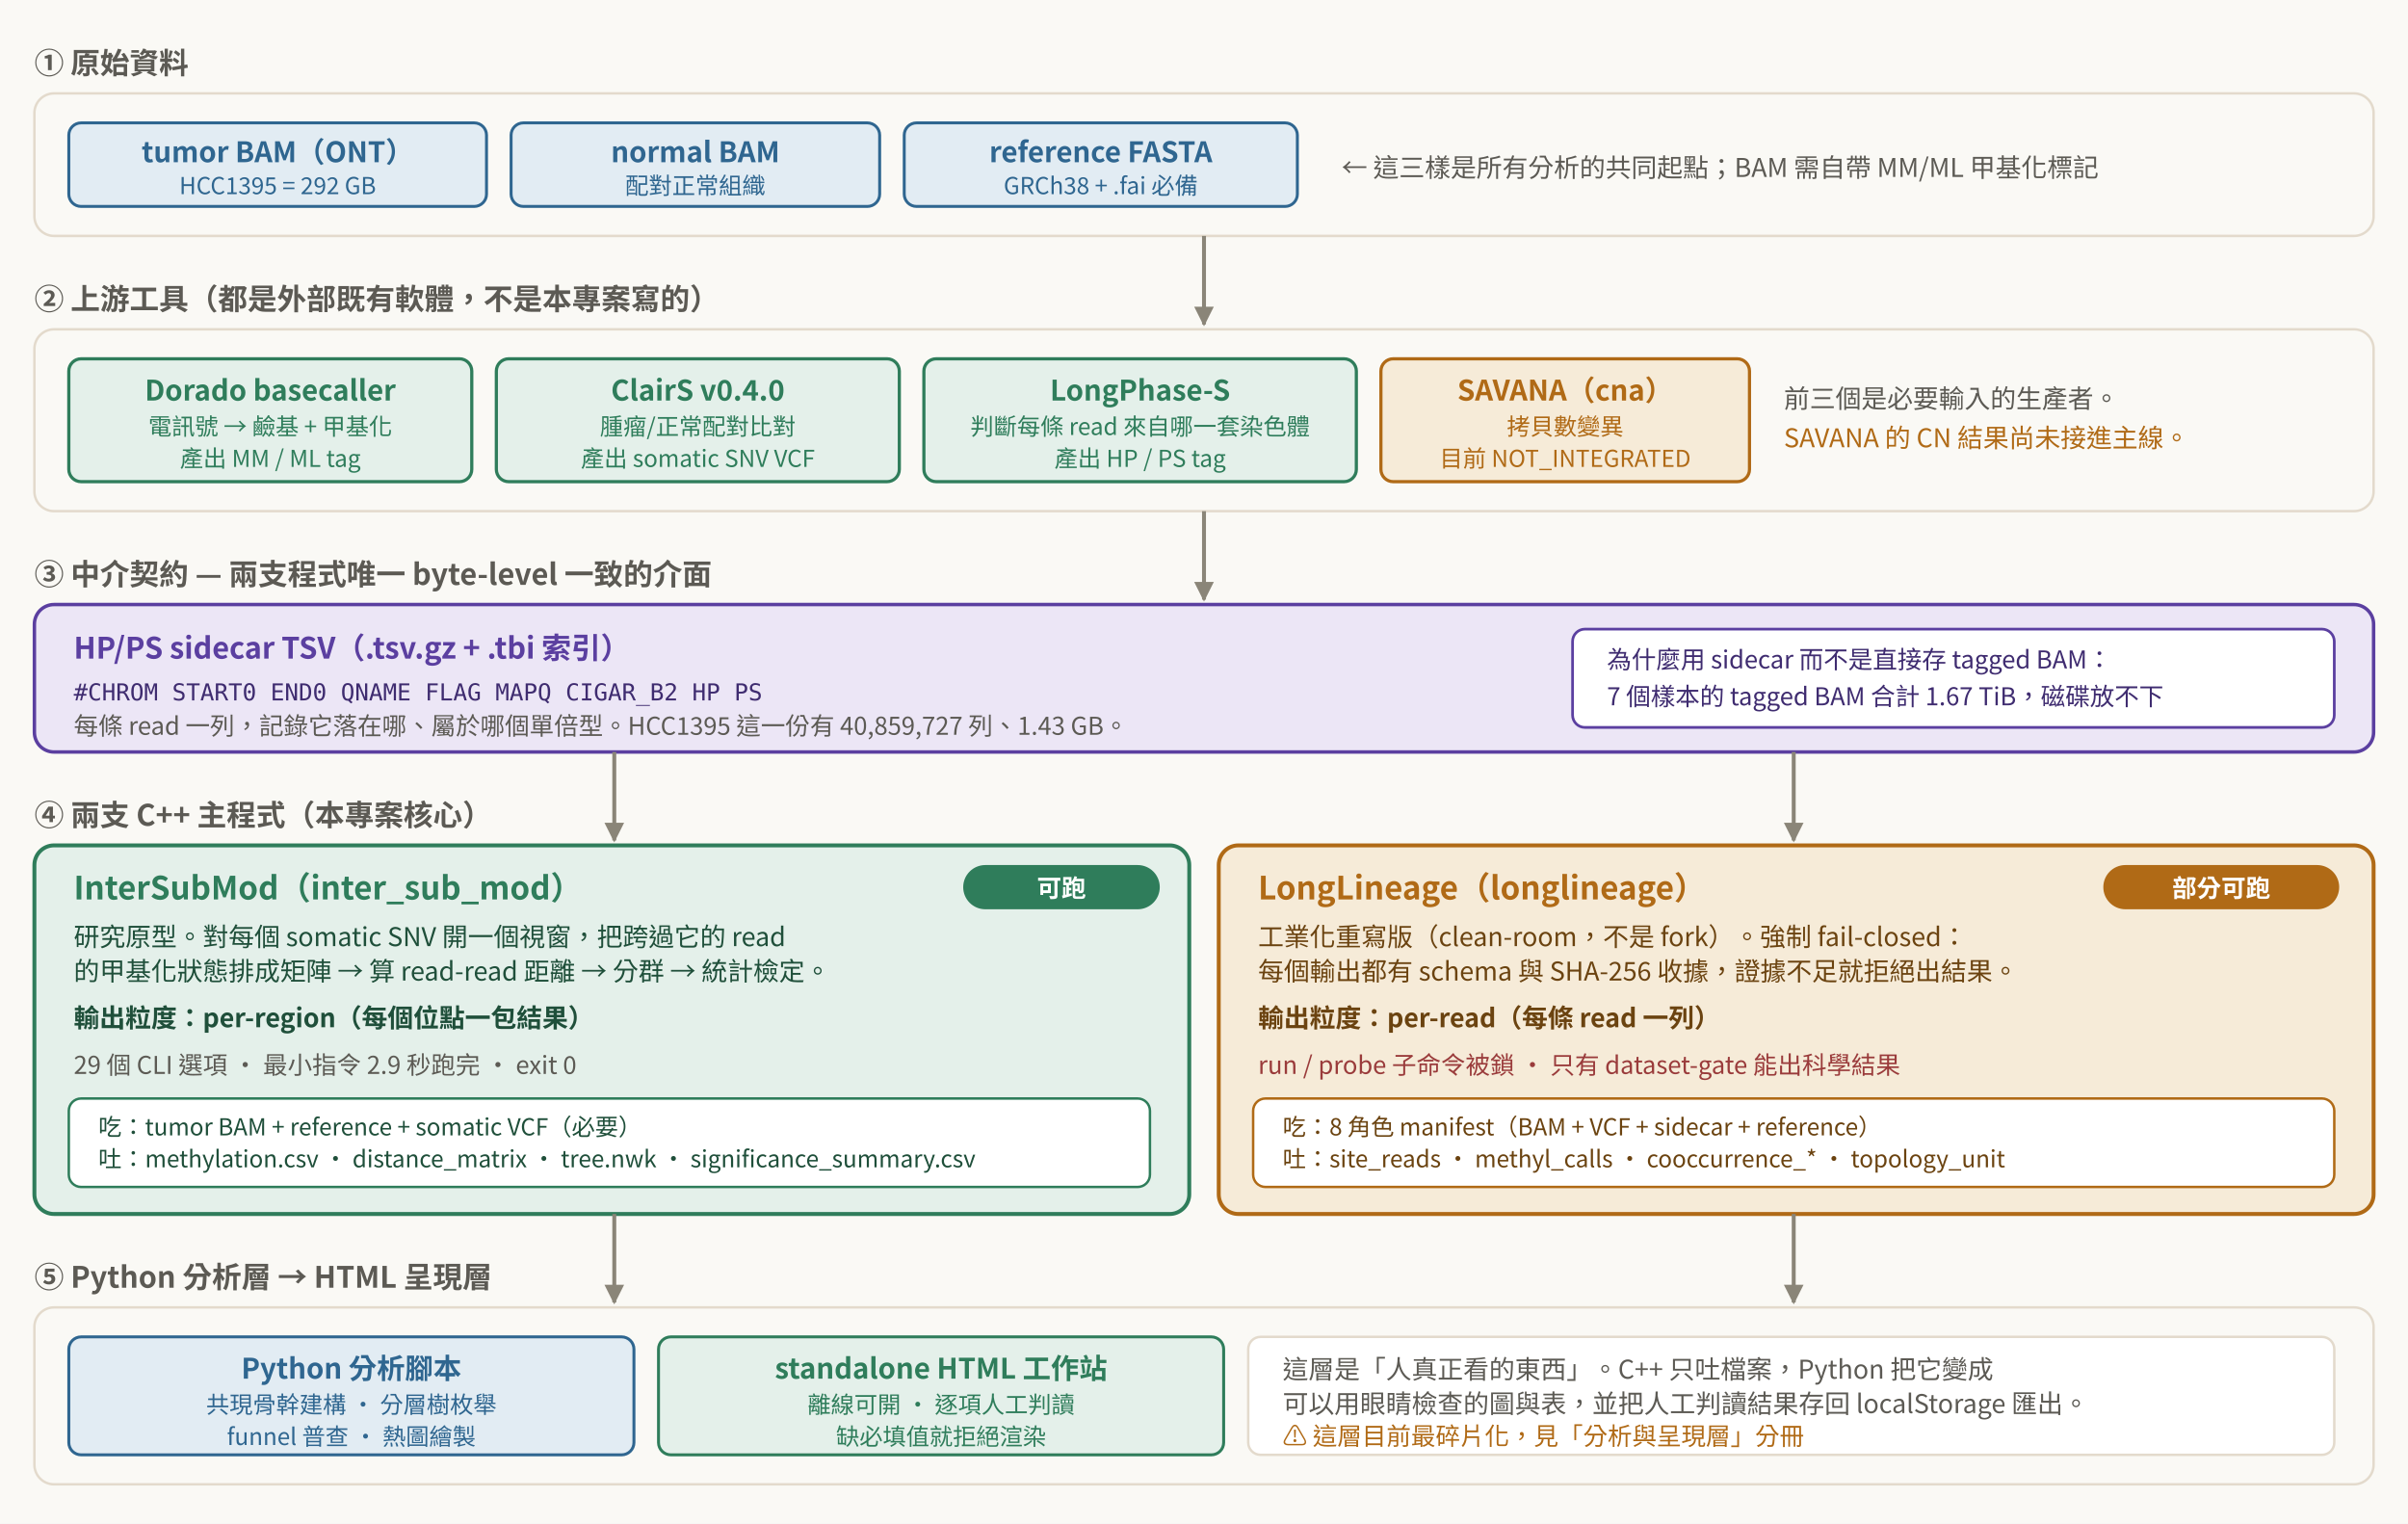
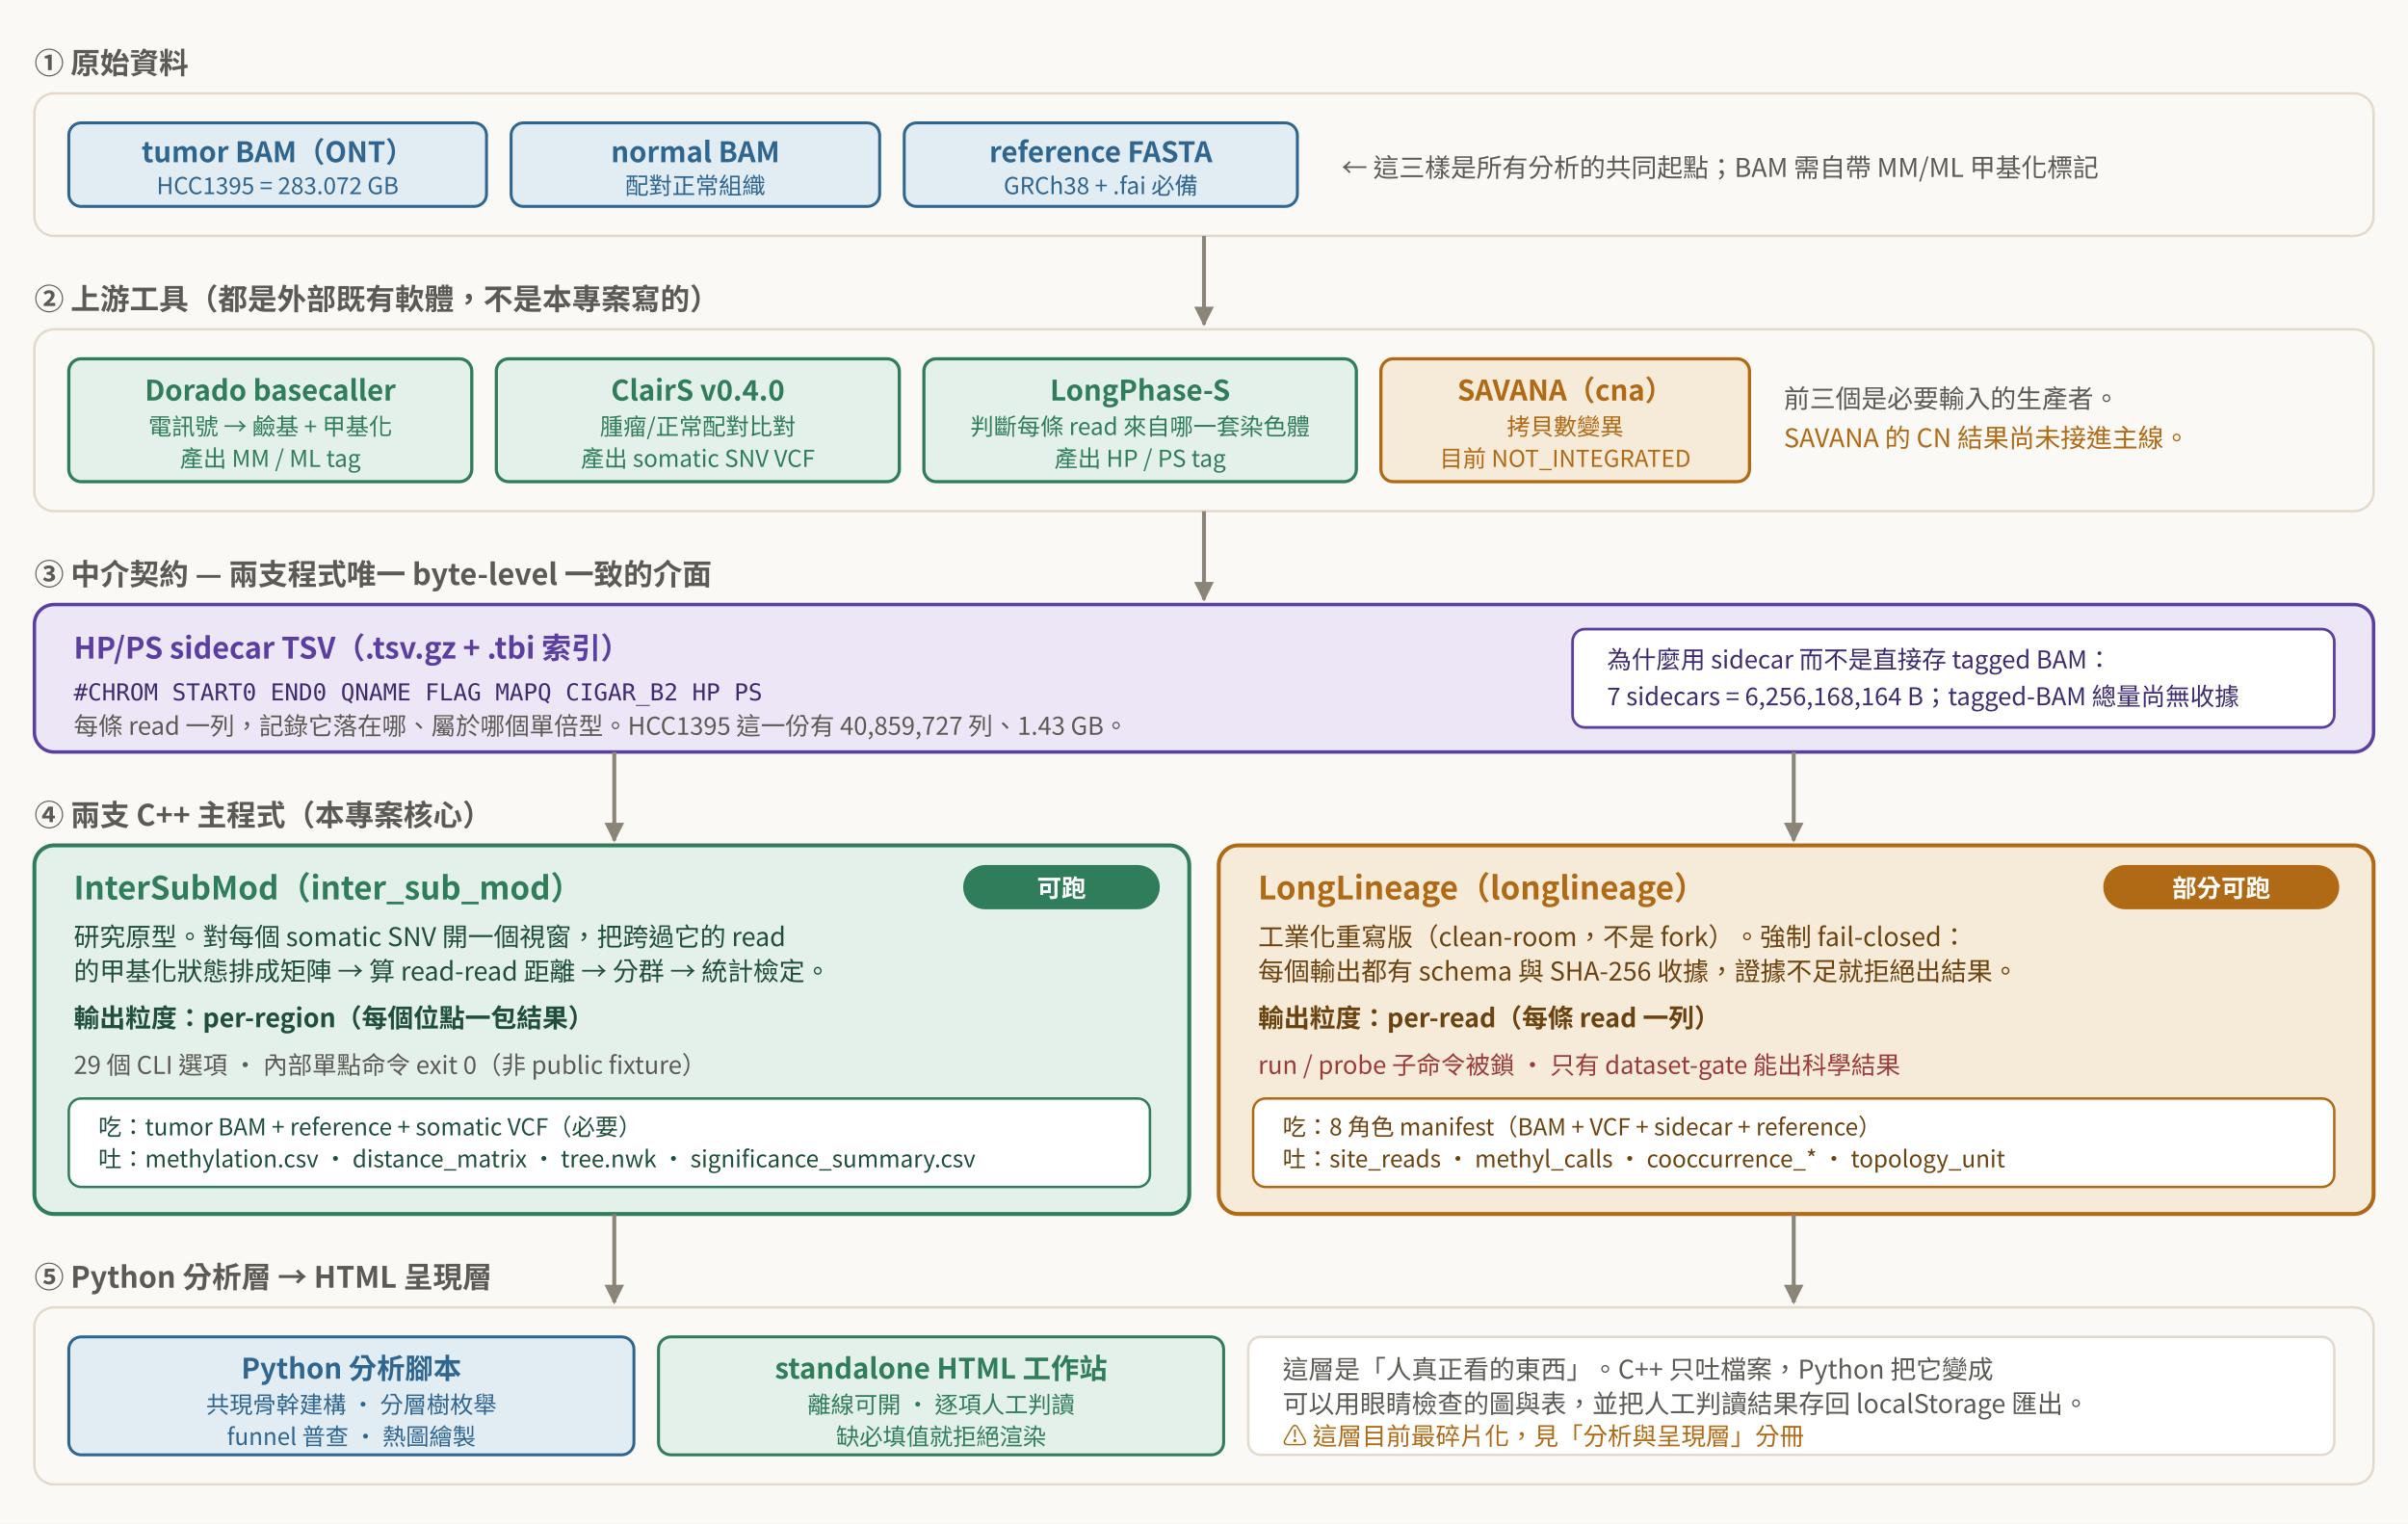
<svg xmlns="http://www.w3.org/2000/svg" viewBox="0 0 980 620" role="img" aria-labelledby="f1t f1d">
  <rect x="0" y="0" width="980" height="620" fill="#FAF9F5" />
  <g font-family="system-ui,-apple-system,'Noto Sans CJK TC',sans-serif" fill="#1c1b19">
    <text x="14" y="30" font-size="12" font-weight="700" fill="#5C5A54">① 原始資料</text>
    <rect x="14" y="38" width="952" height="58" rx="8" fill="#FAF9F5" stroke="#E3DACC" />
    <rect x="28" y="50" width="170" height="34" rx="5" fill="#E2ECF3" stroke="#2F6690" stroke-width="1.2" />
    <text x="113" y="66" text-anchor="middle" font-size="11.5" font-weight="700" fill="#2F6690">tumor BAM（ONT）</text>
-     <text x="113" y="79" text-anchor="middle" font-size="9.5" fill="#2F6690">HCC1395 = 292 GB</text>
+     <text x="113" y="79" text-anchor="middle" font-size="9.5" fill="#2F6690">HCC1395 = 283.072 GB</text>
    <rect x="208" y="50" width="150" height="34" rx="5" fill="#E2ECF3" stroke="#2F6690" stroke-width="1.2" />
    <text x="283" y="66" text-anchor="middle" font-size="11.5" font-weight="700" fill="#2F6690">normal BAM</text>
    <text x="283" y="79" text-anchor="middle" font-size="9.5" fill="#2F6690">配對正常組織</text>
    <rect x="368" y="50" width="160" height="34" rx="5" fill="#E2ECF3" stroke="#2F6690" stroke-width="1.2" />
    <text x="448" y="66" text-anchor="middle" font-size="11.5" font-weight="700" fill="#2F6690">reference FASTA</text>
    <text x="448" y="79" text-anchor="middle" font-size="9.5" fill="#2F6690">GRCh38 + .fai 必備</text>
    <text x="546" y="72" font-size="10.5" fill="#5C5A54">← 這三樣是所有分析的共同起點；BAM 需自帶 MM/ML 甲基化標記</text>
    <text x="14" y="126" font-size="12" font-weight="700" fill="#5C5A54">② 上游工具（都是外部既有軟體，不是本專案寫的）</text>
    <rect x="14" y="134" width="952" height="74" rx="8" fill="#FAF9F5" stroke="#E3DACC" />
    <rect x="28" y="146" width="164" height="50" rx="5" fill="#E4F0EA" stroke="#2F7D5B" stroke-width="1.3" />
    <text x="110" y="163" text-anchor="middle" font-size="11.5" font-weight="700" fill="#2F7D5B">Dorado basecaller</text>
    <text x="110" y="177" text-anchor="middle" font-size="9.5" fill="#2F7D5B">電訊號 → 鹼基 + 甲基化</text>
    <text x="110" y="190" text-anchor="middle" font-size="9.5" fill="#2F7D5B">產出 MM / ML tag</text>
    <rect x="202" y="146" width="164" height="50" rx="5" fill="#E4F0EA" stroke="#2F7D5B" stroke-width="1.3" />
    <text x="284" y="163" text-anchor="middle" font-size="11.5" font-weight="700" fill="#2F7D5B">ClairS v0.4.0</text>
    <text x="284" y="177" text-anchor="middle" font-size="9.5" fill="#2F7D5B">腫瘤/正常配對比對</text>
    <text x="284" y="190" text-anchor="middle" font-size="9.5" fill="#2F7D5B">產出 somatic SNV VCF</text>
    <rect x="376" y="146" width="176" height="50" rx="5" fill="#E4F0EA" stroke="#2F7D5B" stroke-width="1.3" />
    <text x="464" y="163" text-anchor="middle" font-size="11.5" font-weight="700" fill="#2F7D5B">LongPhase-S</text>
    <text x="464" y="177" text-anchor="middle" font-size="9.5" fill="#2F7D5B">判斷每條 read 來自哪一套染色體</text>
    <text x="464" y="190" text-anchor="middle" font-size="9.5" fill="#2F7D5B">產出 HP / PS tag</text>
    <rect x="562" y="146" width="150" height="50" rx="5" fill="#F6EBD8" stroke="#B06A16" stroke-width="1.3" />
    <text x="637" y="163" text-anchor="middle" font-size="11.5" font-weight="700" fill="#B06A16">SAVANA（cna）</text>
    <text x="637" y="177" text-anchor="middle" font-size="9.5" fill="#B06A16">拷貝數變異</text>
    <text x="637" y="190" text-anchor="middle" font-size="9.5" fill="#B06A16">目前 NOT_INTEGRATED</text>
    <text x="726" y="166" font-size="10.5" fill="#5C5A54">前三個是必要輸入的生產者。</text>
    <text x="726" y="182" font-size="10.5" fill="#B06A16">SAVANA 的 CN 結果尚未接進主線。</text>
    <text x="14" y="238" font-size="12" font-weight="700" fill="#5C5A54">③ 中介契約 — 兩支程式唯一 byte-level 一致的介面</text>
    <rect x="14" y="246" width="952" height="60" rx="8" fill="#ECE6F6" stroke="#5B3FA0" stroke-width="1.4" />
    <text x="30" y="268" font-size="12" font-weight="700" fill="#5B3FA0">HP/PS sidecar TSV（.tsv.gz + .tbi 索引）</text>
    <text x="30" y="285" font-family="ui-monospace,Menlo,monospace" font-size="9.5" fill="#3f2c70">#CHROM  START0  END0  QNAME  FLAG  MAPQ  CIGAR_B2  HP  PS</text>
    <text x="30" y="299" font-size="10" fill="#5C5A54">每條 read 一列，記錄它落在哪、屬於哪個單倍型。HCC1395 這一份有 40,859,727 列、1.43 GB。</text>
    <rect x="640" y="256" width="310" height="40" rx="5" fill="#fff" stroke="#5B3FA0" stroke-width="1.1" />
    <text x="654" y="272" font-size="10" fill="#3f2c70">為什麼用 sidecar 而不是直接存 tagged BAM：</text>
-     <text x="654" y="287" font-size="10" fill="#3f2c70">7 個樣本的 tagged BAM 合計 1.67 TiB，磁碟放不下</text>
+     <text x="654" y="287" font-size="10" fill="#3f2c70">7 sidecars = 6,256,168,164 B；tagged-BAM 總量尚無收據</text>
    <text x="14" y="336" font-size="12" font-weight="700" fill="#5C5A54">④ 兩支 C++ 主程式（本專案核心）</text>
    <rect x="14" y="344" width="470" height="150" rx="8" fill="#E4F0EA" stroke="#2F7D5B" stroke-width="1.6" />
    <text x="30" y="366" font-size="13" font-weight="800" fill="#2F7D5B">InterSubMod（inter_sub_mod）</text>
    <rect x="392" y="352" width="80" height="18" rx="9" fill="#2F7D5B" />
    <text x="432" y="365" text-anchor="middle" font-size="10" font-weight="700" fill="#fff">可跑</text>
    <text x="30" y="385" font-size="10.5" fill="#1f4f3a">研究原型。對每個 somatic SNV 開一個視窗，把跨過它的 read</text>
    <text x="30" y="399" font-size="10.5" fill="#1f4f3a">的甲基化狀態排成矩陣 → 算 read-read 距離 → 分群 → 統計檢定。</text>
    <text x="30" y="418" font-size="10.5" font-weight="700" fill="#1f4f3a">輸出粒度：per-region（每個位點一包結果）</text>
-     <text x="30" y="437" font-size="10" fill="#5C5A54">29 個 CLI 選項 · 最小指令 2.9 秒跑完 · exit 0</text>
+     <text x="30" y="437" font-size="10" fill="#5C5A54">29 個 CLI 選項 · 內部單點命令 exit 0（非 public fixture）</text>
    <rect x="28" y="447" width="440" height="36" rx="5" fill="#fff" stroke="#2F7D5B" stroke-width="1" />
    <text x="40" y="462" font-size="9.5" fill="#1f4f3a">吃：tumor BAM + reference + somatic VCF（必要）</text>
    <text x="40" y="475" font-size="9.5" fill="#1f4f3a">吐：methylation.csv · distance_matrix · tree.nwk · significance_summary.csv</text>
    <rect x="496" y="344" width="470" height="150" rx="8" fill="#F6EBD8" stroke="#B06A16" stroke-width="1.6" />
    <text x="512" y="366" font-size="13" font-weight="800" fill="#B06A16">LongLineage（longlineage）</text>
    <rect x="856" y="352" width="96" height="18" rx="9" fill="#B06A16" />
    <text x="904" y="365" text-anchor="middle" font-size="10" font-weight="700" fill="#fff">部分可跑</text>
    <text x="512" y="385" font-size="10.5" fill="#6b4310">工業化重寫版（clean-room，不是 fork）。強制 fail-closed：</text>
    <text x="512" y="399" font-size="10.5" fill="#6b4310">每個輸出都有 schema 與 SHA-256 收據，證據不足就拒絕出結果。</text>
    <text x="512" y="418" font-size="10.5" font-weight="700" fill="#6b4310">輸出粒度：per-read（每條 read 一列）</text>
    <text x="512" y="437" font-size="10" fill="#9A3B3B">run / probe 子命令被鎖 · 只有 dataset-gate 能出科學結果</text>
    <rect x="510" y="447" width="440" height="36" rx="5" fill="#fff" stroke="#B06A16" stroke-width="1" />
    <text x="522" y="462" font-size="9.5" fill="#6b4310">吃：8 角色 manifest（BAM + VCF + sidecar + reference）</text>
    <text x="522" y="475" font-size="9.5" fill="#6b4310">吐：site_reads · methyl_calls · cooccurrence_* · topology_unit</text>
    <text x="14" y="524" font-size="12" font-weight="700" fill="#5C5A54">⑤ Python 分析層 → HTML 呈現層</text>
    <rect x="14" y="532" width="952" height="72" rx="8" fill="#FAF9F5" stroke="#E3DACC" />
    <rect x="28" y="544" width="230" height="48" rx="5" fill="#E2ECF3" stroke="#2F6690" stroke-width="1.2" />
    <text x="143" y="561" text-anchor="middle" font-size="11.5" font-weight="700" fill="#2F6690">Python 分析腳本</text>
    <text x="143" y="575" text-anchor="middle" font-size="9.5" fill="#2F6690">共現骨幹建構 · 分層樹枚舉</text>
    <text x="143" y="588" text-anchor="middle" font-size="9.5" fill="#2F6690">funnel 普查 · 熱圖繪製</text>
    <rect x="268" y="544" width="230" height="48" rx="5" fill="#E4F0EA" stroke="#2F7D5B" stroke-width="1.2" />
    <text x="383" y="561" text-anchor="middle" font-size="11.5" font-weight="700" fill="#2F7D5B">standalone HTML 工作站</text>
    <text x="383" y="575" text-anchor="middle" font-size="9.5" fill="#2F7D5B">離線可開 · 逐項人工判讀</text>
    <text x="383" y="588" text-anchor="middle" font-size="9.5" fill="#2F7D5B">缺必填值就拒絕渲染</text>
    <rect x="508" y="544" width="442" height="48" rx="5" fill="#fff" stroke="#E3DACC" />
    <text x="522" y="561" font-size="10.5" fill="#5C5A54">這層是「人真正看的東西」。C++ 只吐檔案，Python 把它變成</text>
    <text x="522" y="575" font-size="10.5" fill="#5C5A54">可以用眼睛檢查的圖與表，並把人工判讀結果存回 localStorage 匯出。</text>
    <text x="522" y="588" font-size="10" fill="#B06A16">⚠ 這層目前最碎片化，見「分析與呈現層」分冊</text>
    <defs>
      <marker id="ar" viewBox="0 0 10 10" refX="9" refY="5" markerWidth="5" markerHeight="5" orient="auto">
        <path d="M0,0 L10,5 L0,10 z" fill="#8a8578" />
      </marker>
    </defs>
    <path d="M490,96 L490,132" stroke="#8a8578" stroke-width="1.6" marker-end="url(#ar)" fill="none" />
    <path d="M490,208 L490,244" stroke="#8a8578" stroke-width="1.6" marker-end="url(#ar)" fill="none" />
    <path d="M250,306 L250,342" stroke="#8a8578" stroke-width="1.6" marker-end="url(#ar)" fill="none" />
    <path d="M730,306 L730,342" stroke="#8a8578" stroke-width="1.6" marker-end="url(#ar)" fill="none" />
    <path d="M250,494 L250,530" stroke="#8a8578" stroke-width="1.6" marker-end="url(#ar)" fill="none" />
    <path d="M730,494 L730,530" stroke="#8a8578" stroke-width="1.6" marker-end="url(#ar)" fill="none" />
  </g>
</svg>
